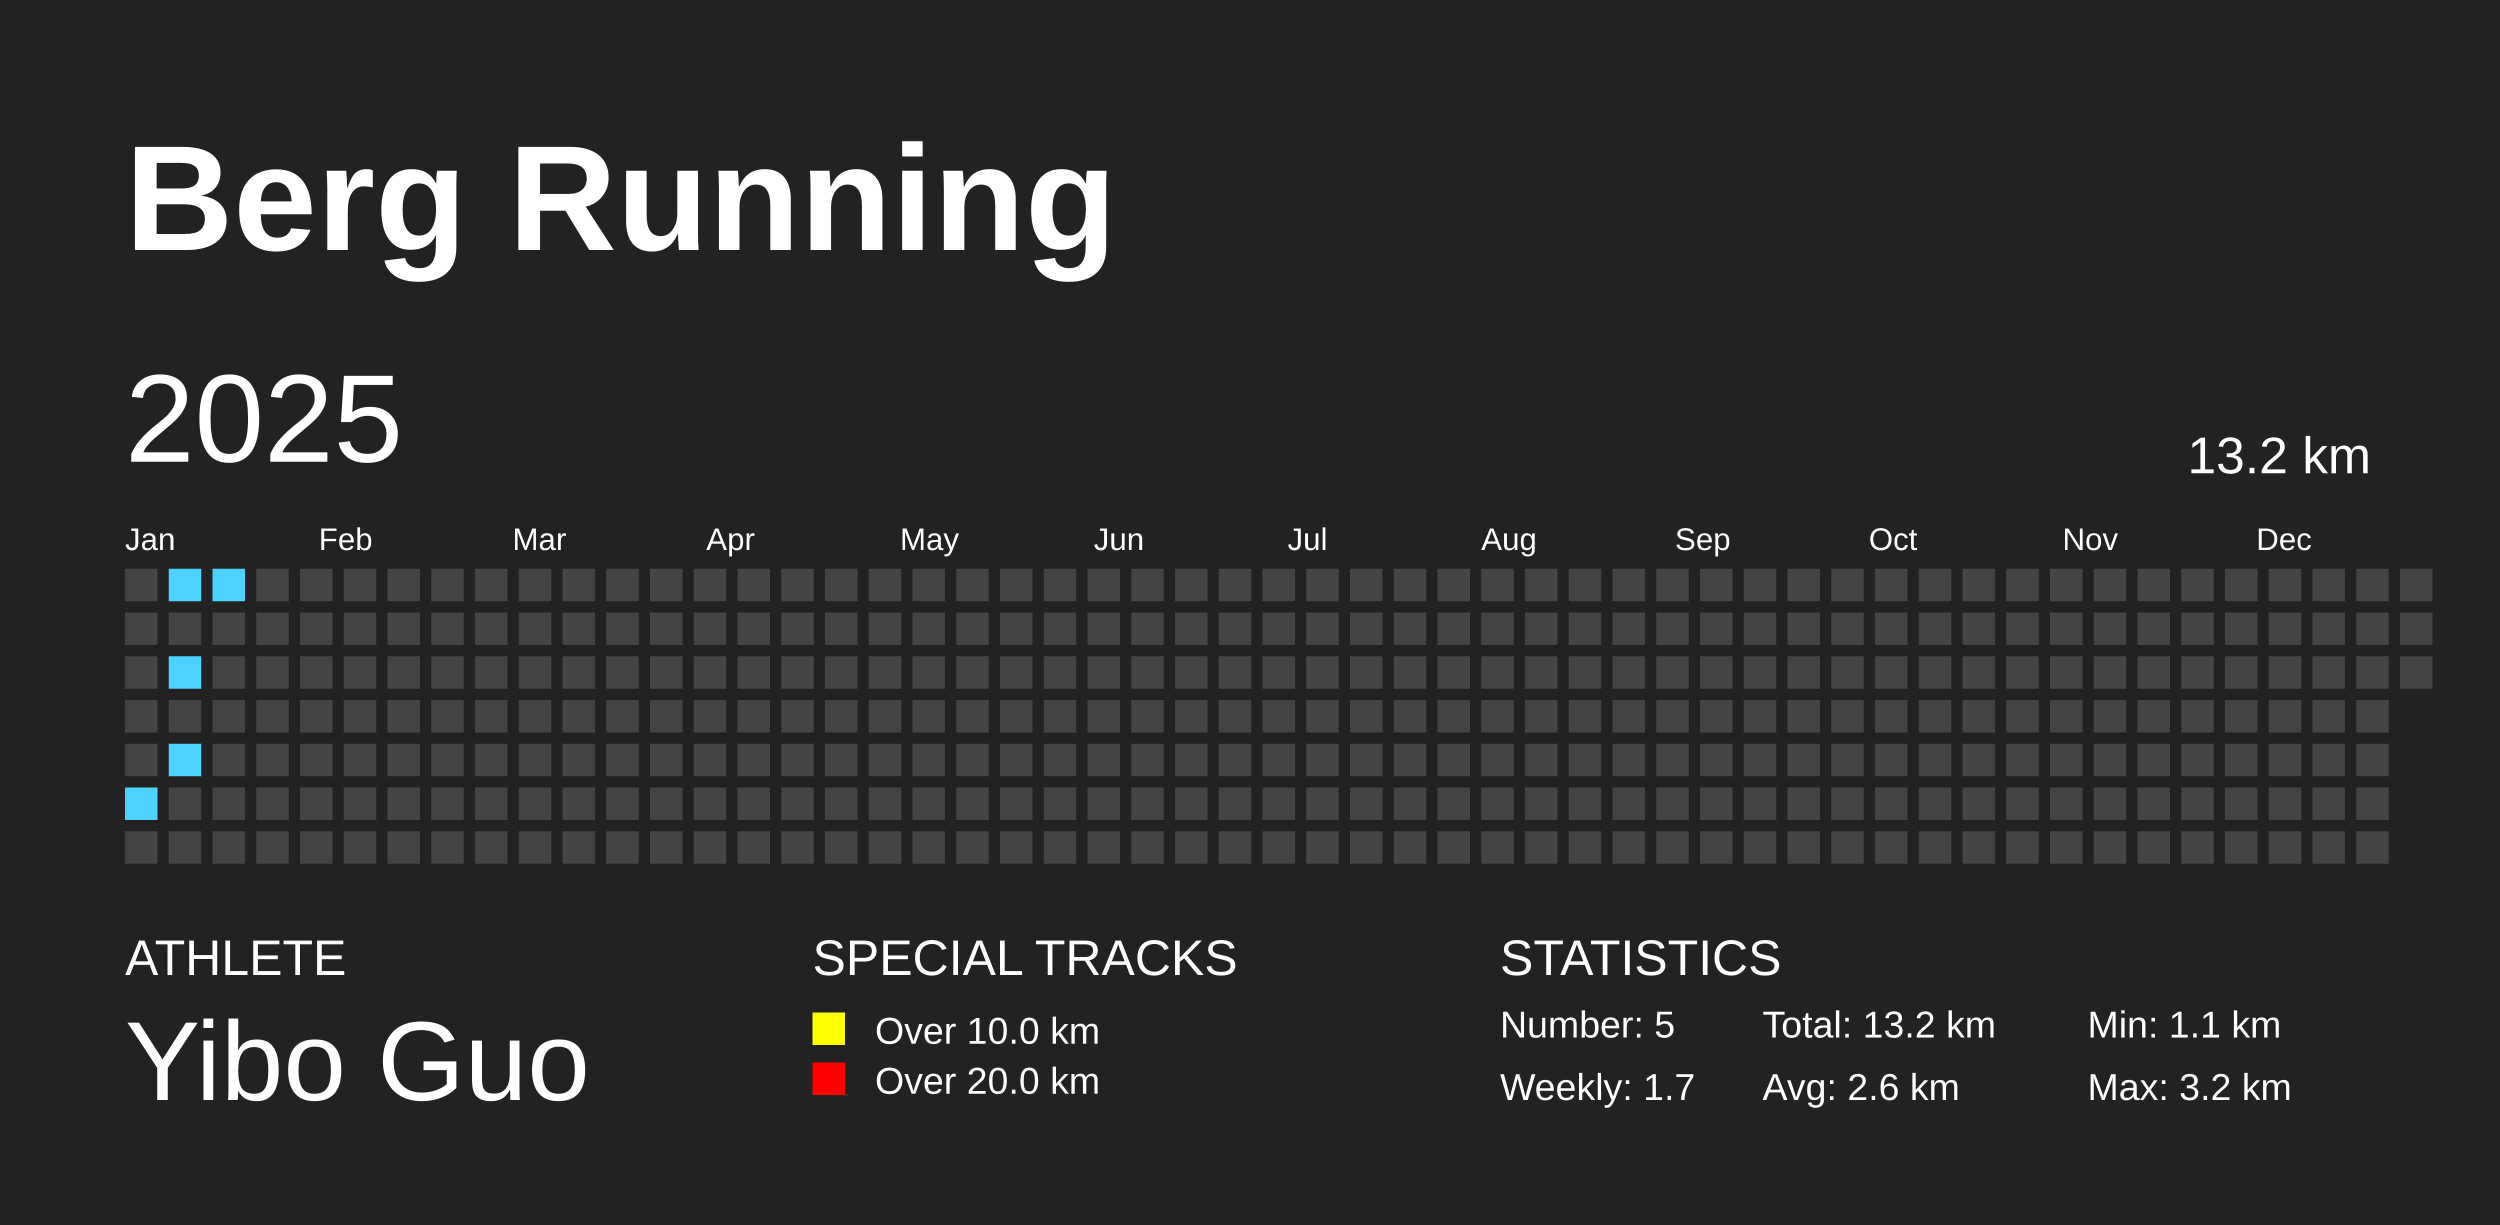
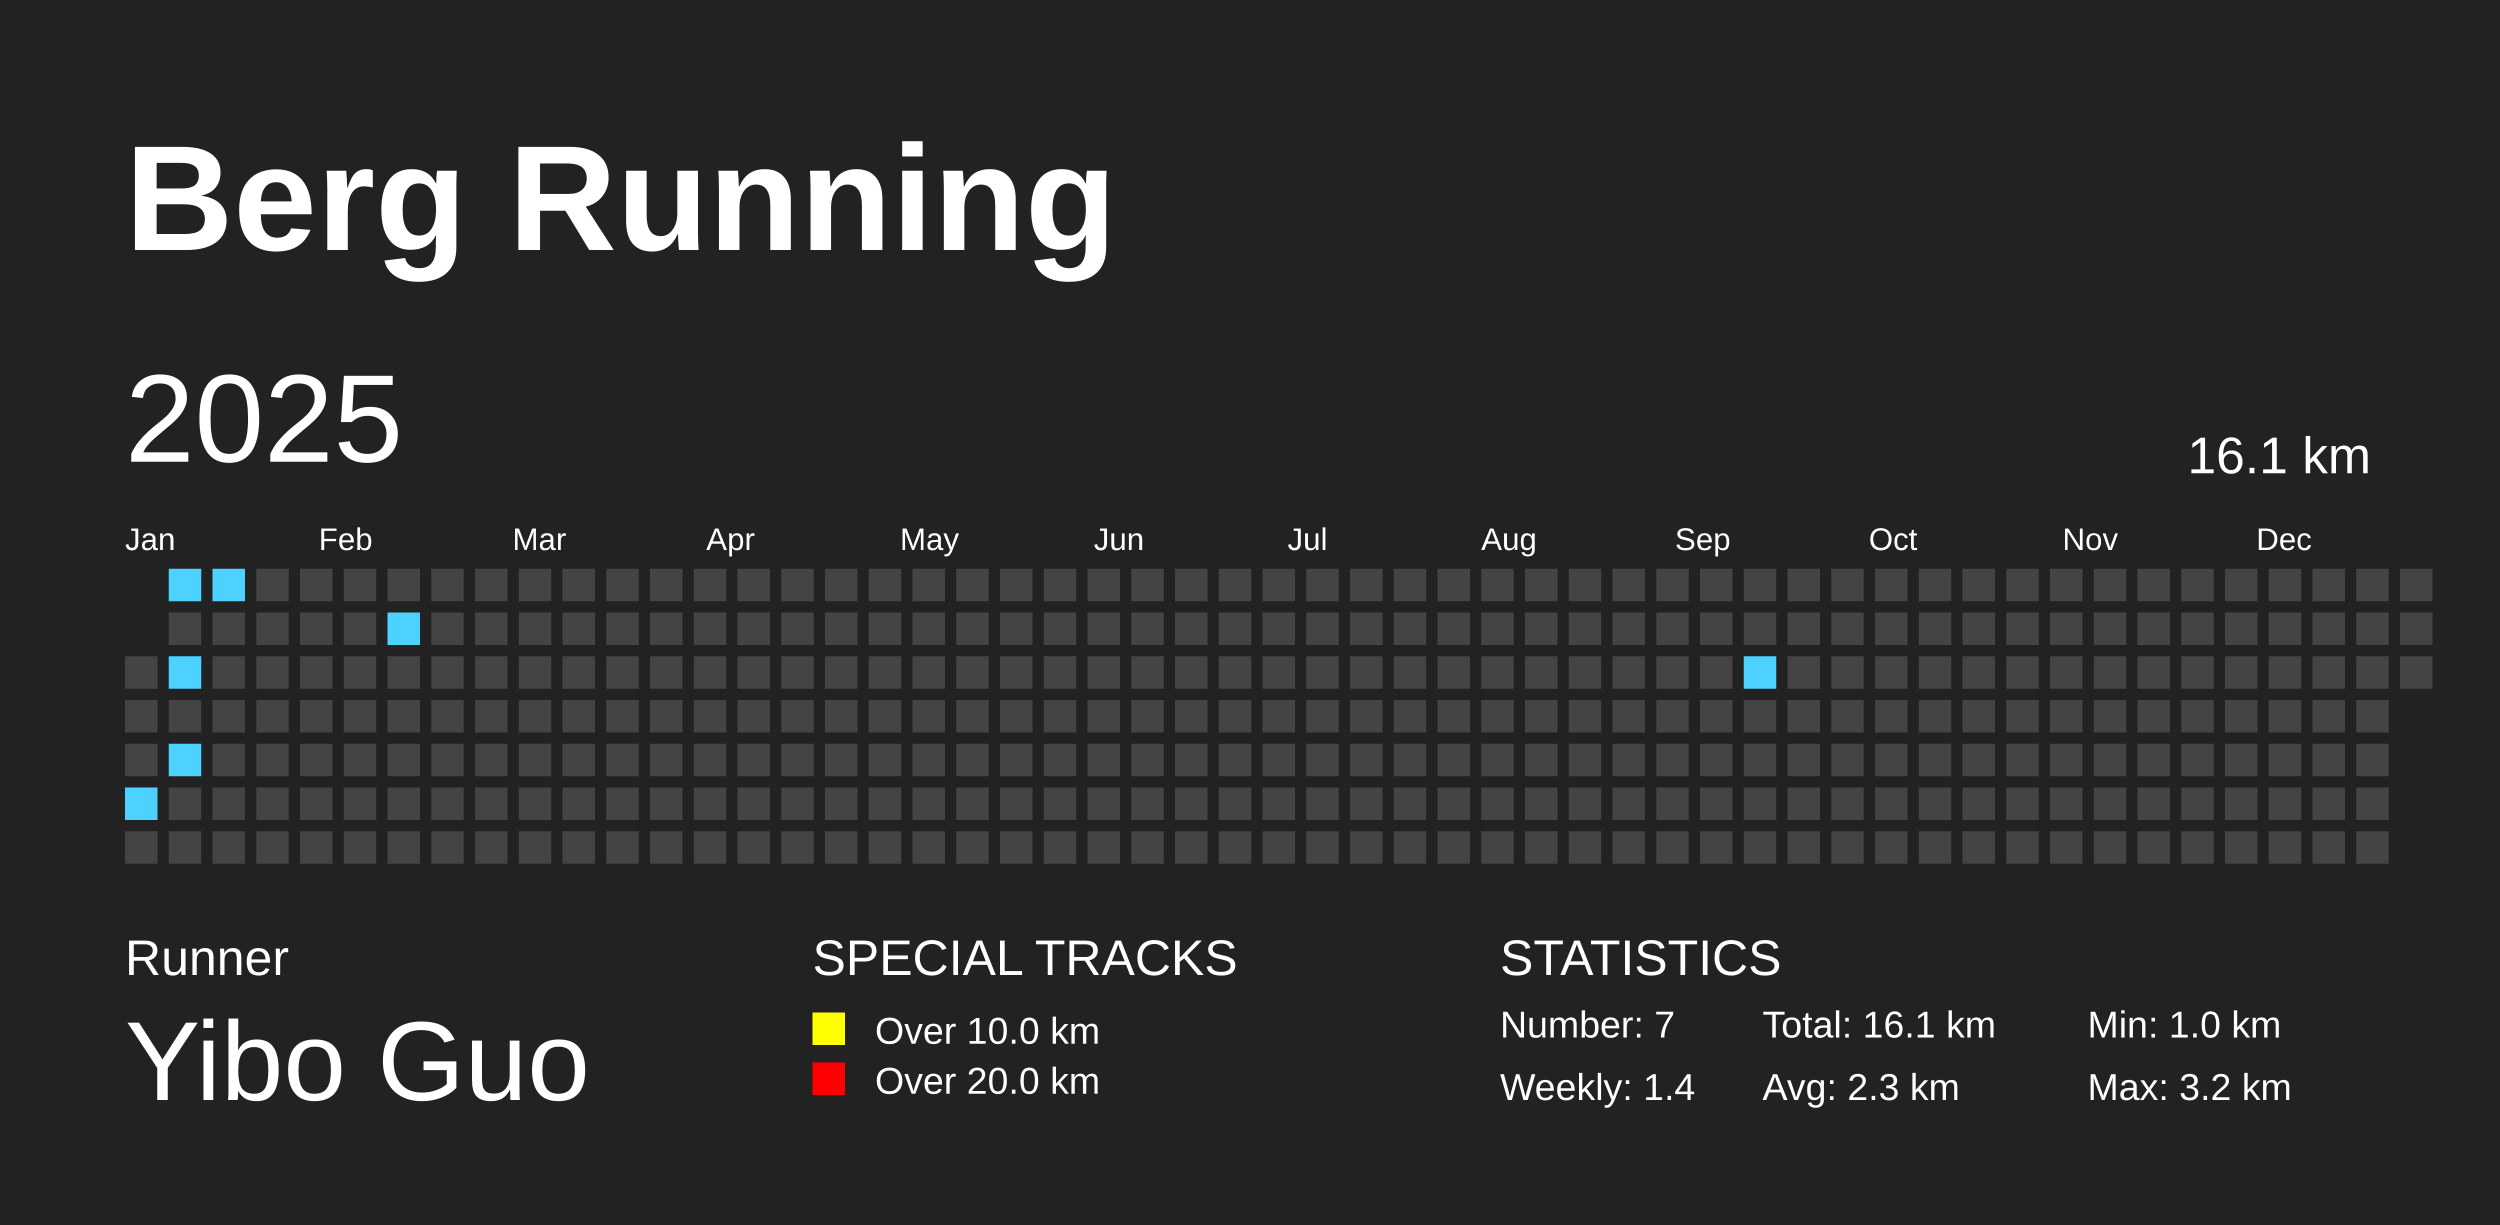
<svg xmlns="http://www.w3.org/2000/svg" baseProfile="full" height="98mm" version="1.1" viewBox="0,0,200,98" width="200mm">
  <defs />
  <rect fill="#222222" height="98" width="200" x="0" y="0" />
  <text fill="#FFFFFF" style="font-size:12px; font-family:Arial; font-weight:bold;" x="10" y="20">Berg Running</text>
-   <text fill="#FFFFFF" style="font-size:4px; font-family:Arial" x="10" y="78">ATHLETE</text>
+   <text fill="#FFFFFF" style="font-size:4px; font-family:Arial" x="10" y="78">Runner</text>
  <text fill="#FFFFFF" style="font-size:9px; font-family:Arial" x="10" y="88">Yibo Guo</text>
  <text fill="#FFFFFF" style="font-size:4px; font-family:Arial" x="65" y="78">SPECIAL TRACKS</text>
  <rect fill="yellow" height="2.6" width="2.6" x="65" y="81" />
  <text fill="#FFFFFF" style="font-size:3px; font-family:Arial" x="70" y="83.5">Over 10.0 km</text>
  <rect fill="red" height="2.6" width="2.6" x="65" y="85" />
  <text fill="#FFFFFF" style="font-size:3px; font-family:Arial" x="70" y="87.5">Over 20.0 km</text>
  <text fill="#FFFFFF" style="font-size:4px; font-family:Arial" x="120" y="78">STATISTICS</text>
-   <text fill="#FFFFFF" style="font-size:3px; font-family:Arial" x="120" y="83">Number: 5</text>
-   <text fill="#FFFFFF" style="font-size:3px; font-family:Arial" x="120" y="88">Weekly: 1.7</text>
-   <text fill="#FFFFFF" style="font-size:3px; font-family:Arial" x="141" y="83">Total: 13.2 km</text>
-   <text fill="#FFFFFF" style="font-size:3px; font-family:Arial" x="141" y="88">Avg: 2.6 km</text>
-   <text fill="#FFFFFF" style="font-size:3px; font-family:Arial" x="167" y="83">Min: 1.1 km</text>
+   <text fill="#FFFFFF" style="font-size:3px; font-family:Arial" x="120" y="83">Number: 7</text>
+   <text fill="#FFFFFF" style="font-size:3px; font-family:Arial" x="120" y="88">Weekly: 1.4</text>
+   <text fill="#FFFFFF" style="font-size:3px; font-family:Arial" x="141" y="83">Total: 16.1 km</text>
+   <text fill="#FFFFFF" style="font-size:3px; font-family:Arial" x="141" y="88">Avg: 2.3 km</text>
+   <text fill="#FFFFFF" style="font-size:3px; font-family:Arial" x="167" y="83">Min: 1.0 km</text>
  <text fill="#FFFFFF" style="font-size:3px; font-family:Arial" x="167" y="88">Max: 3.2 km</text>
  <text dominant-baseline="hanging" fill="#FFFFFF" style="font-size:10.0px; font-family:Arial;" x="10" y="30">2025</text>
-   <text dominant-baseline="hanging" fill="#FFFFFF" style="font-size:4.125px; font-family:Arial;" x="175" y="35">13.2 km</text>
+   <text dominant-baseline="hanging" fill="#FFFFFF" style="font-size:4.125px; font-family:Arial;" x="175" y="35">16.1 km</text>
  <text fill="#FFFFFF" style="font-size:2.5px; font-family:Arial" x="10.0" y="44">Jan</text>
  <text fill="#FFFFFF" style="font-size:2.5px; font-family:Arial" x="25.5" y="44">Feb</text>
  <text fill="#FFFFFF" style="font-size:2.5px; font-family:Arial" x="41.0" y="44">Mar</text>
  <text fill="#FFFFFF" style="font-size:2.5px; font-family:Arial" x="56.5" y="44">Apr</text>
  <text fill="#FFFFFF" style="font-size:2.5px; font-family:Arial" x="72.0" y="44">May</text>
  <text fill="#FFFFFF" style="font-size:2.5px; font-family:Arial" x="87.5" y="44">Jun</text>
  <text fill="#FFFFFF" style="font-size:2.5px; font-family:Arial" x="103.0" y="44">Jul</text>
  <text fill="#FFFFFF" style="font-size:2.5px; font-family:Arial" x="118.5" y="44">Aug</text>
  <text fill="#FFFFFF" style="font-size:2.5px; font-family:Arial" x="134.0" y="44">Sep</text>
  <text fill="#FFFFFF" style="font-size:2.5px; font-family:Arial" x="149.5" y="44">Oct</text>
  <text fill="#FFFFFF" style="font-size:2.5px; font-family:Arial" x="165.0" y="44">Nov</text>
  <text fill="#FFFFFF" style="font-size:2.5px; font-family:Arial" x="180.5" y="44">Dec</text>
-   <rect fill="#444444" height="2.6" width="2.6" x="10.0" y="45.5" />
-   <rect fill="#444444" height="2.6" width="2.6" x="10.0" y="49.0" />
  <rect fill="#444444" height="2.6" width="2.6" x="10.0" y="52.5" />
  <rect fill="#444444" height="2.6" width="2.6" x="10.0" y="56.0" />
  <rect fill="#444444" height="2.6" width="2.6" x="10.0" y="59.5" />
  <rect fill="#4DD2FF" height="2.6" width="2.6" x="10.0" y="63.0" />
  <rect fill="#444444" height="2.6" width="2.6" x="10.0" y="66.5" />
  <rect fill="#4DD2FF" height="2.6" width="2.6" x="13.5" y="45.5" />
  <rect fill="#444444" height="2.6" width="2.6" x="13.5" y="49.0" />
  <rect fill="#4DD2FF" height="2.6" width="2.6" x="13.5" y="52.5" />
  <rect fill="#444444" height="2.6" width="2.6" x="13.5" y="56.0" />
  <rect fill="#4DD2FF" height="2.6" width="2.6" x="13.5" y="59.5" />
  <rect fill="#444444" height="2.6" width="2.6" x="13.5" y="63.0" />
  <rect fill="#444444" height="2.6" width="2.6" x="13.5" y="66.5" />
  <rect fill="#4DD2FF" height="2.6" width="2.6" x="17.0" y="45.5" />
  <rect fill="#444444" height="2.6" width="2.6" x="17.0" y="49.0" />
  <rect fill="#444444" height="2.6" width="2.6" x="17.0" y="52.5" />
  <rect fill="#444444" height="2.6" width="2.6" x="17.0" y="56.0" />
  <rect fill="#444444" height="2.6" width="2.6" x="17.0" y="59.5" />
  <rect fill="#444444" height="2.6" width="2.6" x="17.0" y="63.0" />
  <rect fill="#444444" height="2.6" width="2.6" x="17.0" y="66.5" />
  <rect fill="#444444" height="2.6" width="2.6" x="20.5" y="45.5" />
  <rect fill="#444444" height="2.6" width="2.6" x="20.5" y="49.0" />
  <rect fill="#444444" height="2.6" width="2.6" x="20.5" y="52.5" />
  <rect fill="#444444" height="2.6" width="2.6" x="20.5" y="56.0" />
  <rect fill="#444444" height="2.6" width="2.6" x="20.5" y="59.5" />
  <rect fill="#444444" height="2.6" width="2.6" x="20.5" y="63.0" />
  <rect fill="#444444" height="2.6" width="2.6" x="20.5" y="66.5" />
  <rect fill="#444444" height="2.6" width="2.6" x="24.0" y="45.5" />
  <rect fill="#444444" height="2.6" width="2.6" x="24.0" y="49.0" />
  <rect fill="#444444" height="2.6" width="2.6" x="24.0" y="52.5" />
  <rect fill="#444444" height="2.6" width="2.6" x="24.0" y="56.0" />
  <rect fill="#444444" height="2.6" width="2.6" x="24.0" y="59.5" />
  <rect fill="#444444" height="2.6" width="2.6" x="24.0" y="63.0" />
  <rect fill="#444444" height="2.6" width="2.6" x="24.0" y="66.5" />
  <rect fill="#444444" height="2.6" width="2.6" x="27.5" y="45.5" />
  <rect fill="#444444" height="2.6" width="2.6" x="27.5" y="49.0" />
  <rect fill="#444444" height="2.6" width="2.6" x="27.5" y="52.5" />
  <rect fill="#444444" height="2.6" width="2.6" x="27.5" y="56.0" />
  <rect fill="#444444" height="2.6" width="2.6" x="27.5" y="59.5" />
  <rect fill="#444444" height="2.6" width="2.6" x="27.5" y="63.0" />
  <rect fill="#444444" height="2.6" width="2.6" x="27.5" y="66.5" />
  <rect fill="#444444" height="2.6" width="2.6" x="31.0" y="45.5" />
-   <rect fill="#444444" height="2.6" width="2.6" x="31.0" y="49.0" />
+   <rect fill="#4DD2FF" height="2.6" width="2.6" x="31.0" y="49.0" />
  <rect fill="#444444" height="2.6" width="2.6" x="31.0" y="52.5" />
  <rect fill="#444444" height="2.6" width="2.6" x="31.0" y="56.0" />
  <rect fill="#444444" height="2.6" width="2.6" x="31.0" y="59.5" />
  <rect fill="#444444" height="2.6" width="2.6" x="31.0" y="63.0" />
  <rect fill="#444444" height="2.6" width="2.6" x="31.0" y="66.5" />
  <rect fill="#444444" height="2.6" width="2.6" x="34.5" y="45.5" />
  <rect fill="#444444" height="2.6" width="2.6" x="34.5" y="49.0" />
  <rect fill="#444444" height="2.6" width="2.6" x="34.5" y="52.5" />
  <rect fill="#444444" height="2.6" width="2.6" x="34.5" y="56.0" />
  <rect fill="#444444" height="2.6" width="2.6" x="34.5" y="59.5" />
  <rect fill="#444444" height="2.6" width="2.6" x="34.5" y="63.0" />
  <rect fill="#444444" height="2.6" width="2.6" x="34.5" y="66.5" />
  <rect fill="#444444" height="2.6" width="2.6" x="38.0" y="45.5" />
  <rect fill="#444444" height="2.6" width="2.6" x="38.0" y="49.0" />
  <rect fill="#444444" height="2.6" width="2.6" x="38.0" y="52.5" />
  <rect fill="#444444" height="2.6" width="2.6" x="38.0" y="56.0" />
  <rect fill="#444444" height="2.6" width="2.6" x="38.0" y="59.5" />
  <rect fill="#444444" height="2.6" width="2.6" x="38.0" y="63.0" />
  <rect fill="#444444" height="2.6" width="2.6" x="38.0" y="66.5" />
  <rect fill="#444444" height="2.6" width="2.6" x="41.5" y="45.5" />
  <rect fill="#444444" height="2.6" width="2.6" x="41.5" y="49.0" />
  <rect fill="#444444" height="2.6" width="2.6" x="41.5" y="52.5" />
  <rect fill="#444444" height="2.6" width="2.6" x="41.5" y="56.0" />
  <rect fill="#444444" height="2.6" width="2.6" x="41.5" y="59.5" />
  <rect fill="#444444" height="2.6" width="2.6" x="41.5" y="63.0" />
  <rect fill="#444444" height="2.6" width="2.6" x="41.5" y="66.5" />
  <rect fill="#444444" height="2.6" width="2.6" x="45.0" y="45.5" />
  <rect fill="#444444" height="2.6" width="2.6" x="45.0" y="49.0" />
  <rect fill="#444444" height="2.6" width="2.6" x="45.0" y="52.5" />
  <rect fill="#444444" height="2.6" width="2.6" x="45.0" y="56.0" />
  <rect fill="#444444" height="2.6" width="2.6" x="45.0" y="59.5" />
  <rect fill="#444444" height="2.6" width="2.6" x="45.0" y="63.0" />
  <rect fill="#444444" height="2.6" width="2.6" x="45.0" y="66.5" />
  <rect fill="#444444" height="2.6" width="2.6" x="48.5" y="45.5" />
  <rect fill="#444444" height="2.6" width="2.6" x="48.5" y="49.0" />
  <rect fill="#444444" height="2.6" width="2.6" x="48.5" y="52.5" />
  <rect fill="#444444" height="2.6" width="2.6" x="48.5" y="56.0" />
  <rect fill="#444444" height="2.6" width="2.6" x="48.5" y="59.5" />
  <rect fill="#444444" height="2.6" width="2.6" x="48.5" y="63.0" />
  <rect fill="#444444" height="2.6" width="2.6" x="48.5" y="66.5" />
  <rect fill="#444444" height="2.6" width="2.6" x="52.0" y="45.5" />
  <rect fill="#444444" height="2.6" width="2.6" x="52.0" y="49.0" />
  <rect fill="#444444" height="2.6" width="2.6" x="52.0" y="52.5" />
  <rect fill="#444444" height="2.6" width="2.6" x="52.0" y="56.0" />
  <rect fill="#444444" height="2.6" width="2.6" x="52.0" y="59.5" />
  <rect fill="#444444" height="2.6" width="2.6" x="52.0" y="63.0" />
  <rect fill="#444444" height="2.6" width="2.6" x="52.0" y="66.5" />
  <rect fill="#444444" height="2.6" width="2.6" x="55.5" y="45.5" />
  <rect fill="#444444" height="2.6" width="2.6" x="55.5" y="49.0" />
  <rect fill="#444444" height="2.6" width="2.6" x="55.5" y="52.5" />
  <rect fill="#444444" height="2.6" width="2.6" x="55.5" y="56.0" />
  <rect fill="#444444" height="2.6" width="2.6" x="55.5" y="59.5" />
  <rect fill="#444444" height="2.6" width="2.6" x="55.5" y="63.0" />
  <rect fill="#444444" height="2.6" width="2.6" x="55.5" y="66.5" />
  <rect fill="#444444" height="2.6" width="2.6" x="59.0" y="45.5" />
  <rect fill="#444444" height="2.6" width="2.6" x="59.0" y="49.0" />
  <rect fill="#444444" height="2.6" width="2.6" x="59.0" y="52.5" />
  <rect fill="#444444" height="2.6" width="2.6" x="59.0" y="56.0" />
  <rect fill="#444444" height="2.6" width="2.6" x="59.0" y="59.5" />
  <rect fill="#444444" height="2.6" width="2.6" x="59.0" y="63.0" />
  <rect fill="#444444" height="2.6" width="2.6" x="59.0" y="66.5" />
  <rect fill="#444444" height="2.6" width="2.6" x="62.5" y="45.5" />
  <rect fill="#444444" height="2.6" width="2.6" x="62.5" y="49.0" />
  <rect fill="#444444" height="2.6" width="2.6" x="62.5" y="52.5" />
  <rect fill="#444444" height="2.6" width="2.6" x="62.5" y="56.0" />
  <rect fill="#444444" height="2.6" width="2.6" x="62.5" y="59.5" />
  <rect fill="#444444" height="2.6" width="2.6" x="62.5" y="63.0" />
  <rect fill="#444444" height="2.6" width="2.6" x="62.5" y="66.5" />
  <rect fill="#444444" height="2.6" width="2.6" x="66.0" y="45.5" />
  <rect fill="#444444" height="2.6" width="2.6" x="66.0" y="49.0" />
  <rect fill="#444444" height="2.6" width="2.6" x="66.0" y="52.5" />
  <rect fill="#444444" height="2.6" width="2.6" x="66.0" y="56.0" />
  <rect fill="#444444" height="2.6" width="2.6" x="66.0" y="59.5" />
  <rect fill="#444444" height="2.6" width="2.6" x="66.0" y="63.0" />
  <rect fill="#444444" height="2.6" width="2.6" x="66.0" y="66.5" />
  <rect fill="#444444" height="2.6" width="2.6" x="69.5" y="45.5" />
  <rect fill="#444444" height="2.6" width="2.6" x="69.5" y="49.0" />
  <rect fill="#444444" height="2.6" width="2.6" x="69.5" y="52.5" />
  <rect fill="#444444" height="2.6" width="2.6" x="69.5" y="56.0" />
  <rect fill="#444444" height="2.6" width="2.6" x="69.5" y="59.5" />
  <rect fill="#444444" height="2.6" width="2.6" x="69.5" y="63.0" />
  <rect fill="#444444" height="2.6" width="2.6" x="69.5" y="66.5" />
  <rect fill="#444444" height="2.6" width="2.6" x="73.0" y="45.5" />
  <rect fill="#444444" height="2.6" width="2.6" x="73.0" y="49.0" />
  <rect fill="#444444" height="2.6" width="2.6" x="73.0" y="52.5" />
  <rect fill="#444444" height="2.6" width="2.6" x="73.0" y="56.0" />
  <rect fill="#444444" height="2.6" width="2.6" x="73.0" y="59.5" />
  <rect fill="#444444" height="2.6" width="2.6" x="73.0" y="63.0" />
  <rect fill="#444444" height="2.6" width="2.6" x="73.0" y="66.5" />
  <rect fill="#444444" height="2.6" width="2.6" x="76.5" y="45.5" />
  <rect fill="#444444" height="2.6" width="2.6" x="76.5" y="49.0" />
  <rect fill="#444444" height="2.6" width="2.6" x="76.5" y="52.5" />
  <rect fill="#444444" height="2.6" width="2.6" x="76.5" y="56.0" />
  <rect fill="#444444" height="2.6" width="2.6" x="76.5" y="59.5" />
  <rect fill="#444444" height="2.6" width="2.6" x="76.5" y="63.0" />
  <rect fill="#444444" height="2.6" width="2.6" x="76.5" y="66.5" />
  <rect fill="#444444" height="2.6" width="2.6" x="80.0" y="45.5" />
  <rect fill="#444444" height="2.6" width="2.6" x="80.0" y="49.0" />
  <rect fill="#444444" height="2.6" width="2.6" x="80.0" y="52.5" />
  <rect fill="#444444" height="2.6" width="2.6" x="80.0" y="56.0" />
  <rect fill="#444444" height="2.6" width="2.6" x="80.0" y="59.5" />
  <rect fill="#444444" height="2.6" width="2.6" x="80.0" y="63.0" />
  <rect fill="#444444" height="2.6" width="2.6" x="80.0" y="66.5" />
  <rect fill="#444444" height="2.6" width="2.6" x="83.5" y="45.5" />
  <rect fill="#444444" height="2.6" width="2.6" x="83.5" y="49.0" />
  <rect fill="#444444" height="2.6" width="2.6" x="83.5" y="52.5" />
  <rect fill="#444444" height="2.6" width="2.6" x="83.5" y="56.0" />
  <rect fill="#444444" height="2.6" width="2.6" x="83.5" y="59.5" />
  <rect fill="#444444" height="2.6" width="2.6" x="83.5" y="63.0" />
  <rect fill="#444444" height="2.6" width="2.6" x="83.5" y="66.5" />
  <rect fill="#444444" height="2.6" width="2.6" x="87.0" y="45.5" />
  <rect fill="#444444" height="2.6" width="2.6" x="87.0" y="49.0" />
  <rect fill="#444444" height="2.6" width="2.6" x="87.0" y="52.5" />
  <rect fill="#444444" height="2.6" width="2.6" x="87.0" y="56.0" />
  <rect fill="#444444" height="2.6" width="2.6" x="87.0" y="59.5" />
  <rect fill="#444444" height="2.6" width="2.6" x="87.0" y="63.0" />
  <rect fill="#444444" height="2.6" width="2.6" x="87.0" y="66.5" />
  <rect fill="#444444" height="2.6" width="2.6" x="90.5" y="45.5" />
  <rect fill="#444444" height="2.6" width="2.6" x="90.5" y="49.0" />
  <rect fill="#444444" height="2.6" width="2.6" x="90.5" y="52.5" />
  <rect fill="#444444" height="2.6" width="2.6" x="90.5" y="56.0" />
  <rect fill="#444444" height="2.6" width="2.6" x="90.5" y="59.5" />
  <rect fill="#444444" height="2.6" width="2.6" x="90.5" y="63.0" />
  <rect fill="#444444" height="2.6" width="2.6" x="90.5" y="66.5" />
  <rect fill="#444444" height="2.6" width="2.6" x="94.0" y="45.5" />
  <rect fill="#444444" height="2.6" width="2.6" x="94.0" y="49.0" />
  <rect fill="#444444" height="2.6" width="2.6" x="94.0" y="52.5" />
  <rect fill="#444444" height="2.6" width="2.6" x="94.0" y="56.0" />
  <rect fill="#444444" height="2.6" width="2.6" x="94.0" y="59.5" />
  <rect fill="#444444" height="2.6" width="2.6" x="94.0" y="63.0" />
  <rect fill="#444444" height="2.6" width="2.6" x="94.0" y="66.5" />
  <rect fill="#444444" height="2.6" width="2.6" x="97.5" y="45.5" />
  <rect fill="#444444" height="2.6" width="2.6" x="97.5" y="49.0" />
  <rect fill="#444444" height="2.6" width="2.6" x="97.5" y="52.5" />
  <rect fill="#444444" height="2.6" width="2.6" x="97.5" y="56.0" />
  <rect fill="#444444" height="2.6" width="2.6" x="97.5" y="59.5" />
  <rect fill="#444444" height="2.6" width="2.6" x="97.5" y="63.0" />
  <rect fill="#444444" height="2.6" width="2.6" x="97.5" y="66.5" />
  <rect fill="#444444" height="2.6" width="2.6" x="101.0" y="45.5" />
  <rect fill="#444444" height="2.6" width="2.6" x="101.0" y="49.0" />
  <rect fill="#444444" height="2.6" width="2.6" x="101.0" y="52.5" />
  <rect fill="#444444" height="2.6" width="2.6" x="101.0" y="56.0" />
  <rect fill="#444444" height="2.6" width="2.6" x="101.0" y="59.5" />
  <rect fill="#444444" height="2.6" width="2.6" x="101.0" y="63.0" />
  <rect fill="#444444" height="2.6" width="2.6" x="101.0" y="66.5" />
  <rect fill="#444444" height="2.6" width="2.6" x="104.5" y="45.5" />
  <rect fill="#444444" height="2.6" width="2.6" x="104.5" y="49.0" />
  <rect fill="#444444" height="2.6" width="2.6" x="104.5" y="52.5" />
  <rect fill="#444444" height="2.6" width="2.6" x="104.5" y="56.0" />
  <rect fill="#444444" height="2.6" width="2.6" x="104.5" y="59.5" />
  <rect fill="#444444" height="2.6" width="2.6" x="104.5" y="63.0" />
  <rect fill="#444444" height="2.6" width="2.6" x="104.5" y="66.5" />
  <rect fill="#444444" height="2.6" width="2.6" x="108.0" y="45.5" />
  <rect fill="#444444" height="2.6" width="2.6" x="108.0" y="49.0" />
  <rect fill="#444444" height="2.6" width="2.6" x="108.0" y="52.5" />
  <rect fill="#444444" height="2.6" width="2.6" x="108.0" y="56.0" />
  <rect fill="#444444" height="2.6" width="2.6" x="108.0" y="59.5" />
  <rect fill="#444444" height="2.6" width="2.6" x="108.0" y="63.0" />
  <rect fill="#444444" height="2.6" width="2.6" x="108.0" y="66.5" />
  <rect fill="#444444" height="2.6" width="2.6" x="111.5" y="45.5" />
  <rect fill="#444444" height="2.6" width="2.6" x="111.5" y="49.0" />
  <rect fill="#444444" height="2.6" width="2.6" x="111.5" y="52.5" />
  <rect fill="#444444" height="2.6" width="2.6" x="111.5" y="56.0" />
  <rect fill="#444444" height="2.6" width="2.6" x="111.5" y="59.5" />
  <rect fill="#444444" height="2.6" width="2.6" x="111.5" y="63.0" />
  <rect fill="#444444" height="2.6" width="2.6" x="111.5" y="66.5" />
  <rect fill="#444444" height="2.6" width="2.6" x="115.0" y="45.5" />
  <rect fill="#444444" height="2.6" width="2.6" x="115.0" y="49.0" />
  <rect fill="#444444" height="2.6" width="2.6" x="115.0" y="52.5" />
  <rect fill="#444444" height="2.6" width="2.6" x="115.0" y="56.0" />
  <rect fill="#444444" height="2.6" width="2.6" x="115.0" y="59.5" />
  <rect fill="#444444" height="2.6" width="2.6" x="115.0" y="63.0" />
  <rect fill="#444444" height="2.6" width="2.6" x="115.0" y="66.5" />
  <rect fill="#444444" height="2.6" width="2.6" x="118.5" y="45.5" />
  <rect fill="#444444" height="2.6" width="2.6" x="118.5" y="49.0" />
  <rect fill="#444444" height="2.6" width="2.6" x="118.5" y="52.5" />
  <rect fill="#444444" height="2.6" width="2.6" x="118.5" y="56.0" />
  <rect fill="#444444" height="2.6" width="2.6" x="118.5" y="59.5" />
  <rect fill="#444444" height="2.6" width="2.6" x="118.5" y="63.0" />
  <rect fill="#444444" height="2.6" width="2.6" x="118.5" y="66.5" />
  <rect fill="#444444" height="2.6" width="2.6" x="122.0" y="45.5" />
  <rect fill="#444444" height="2.6" width="2.6" x="122.0" y="49.0" />
  <rect fill="#444444" height="2.6" width="2.6" x="122.0" y="52.5" />
  <rect fill="#444444" height="2.6" width="2.6" x="122.0" y="56.0" />
  <rect fill="#444444" height="2.6" width="2.6" x="122.0" y="59.5" />
  <rect fill="#444444" height="2.6" width="2.6" x="122.0" y="63.0" />
  <rect fill="#444444" height="2.6" width="2.6" x="122.0" y="66.5" />
  <rect fill="#444444" height="2.6" width="2.6" x="125.5" y="45.5" />
  <rect fill="#444444" height="2.6" width="2.6" x="125.5" y="49.0" />
  <rect fill="#444444" height="2.6" width="2.6" x="125.5" y="52.5" />
  <rect fill="#444444" height="2.6" width="2.6" x="125.5" y="56.0" />
  <rect fill="#444444" height="2.6" width="2.6" x="125.5" y="59.5" />
  <rect fill="#444444" height="2.6" width="2.6" x="125.5" y="63.0" />
  <rect fill="#444444" height="2.6" width="2.6" x="125.5" y="66.5" />
  <rect fill="#444444" height="2.6" width="2.6" x="129.0" y="45.5" />
  <rect fill="#444444" height="2.6" width="2.6" x="129.0" y="49.0" />
  <rect fill="#444444" height="2.6" width="2.6" x="129.0" y="52.5" />
  <rect fill="#444444" height="2.6" width="2.6" x="129.0" y="56.0" />
  <rect fill="#444444" height="2.6" width="2.6" x="129.0" y="59.5" />
  <rect fill="#444444" height="2.6" width="2.6" x="129.0" y="63.0" />
  <rect fill="#444444" height="2.6" width="2.6" x="129.0" y="66.5" />
  <rect fill="#444444" height="2.6" width="2.6" x="132.5" y="45.5" />
  <rect fill="#444444" height="2.6" width="2.6" x="132.5" y="49.0" />
  <rect fill="#444444" height="2.6" width="2.6" x="132.5" y="52.5" />
  <rect fill="#444444" height="2.6" width="2.6" x="132.5" y="56.0" />
  <rect fill="#444444" height="2.6" width="2.6" x="132.5" y="59.5" />
  <rect fill="#444444" height="2.6" width="2.6" x="132.5" y="63.0" />
  <rect fill="#444444" height="2.6" width="2.6" x="132.5" y="66.5" />
  <rect fill="#444444" height="2.6" width="2.6" x="136.0" y="45.5" />
  <rect fill="#444444" height="2.6" width="2.6" x="136.0" y="49.0" />
  <rect fill="#444444" height="2.6" width="2.6" x="136.0" y="52.5" />
  <rect fill="#444444" height="2.6" width="2.6" x="136.0" y="56.0" />
  <rect fill="#444444" height="2.6" width="2.6" x="136.0" y="59.5" />
  <rect fill="#444444" height="2.6" width="2.6" x="136.0" y="63.0" />
  <rect fill="#444444" height="2.6" width="2.6" x="136.0" y="66.5" />
  <rect fill="#444444" height="2.6" width="2.6" x="139.5" y="45.5" />
  <rect fill="#444444" height="2.6" width="2.6" x="139.5" y="49.0" />
-   <rect fill="#444444" height="2.6" width="2.6" x="139.5" y="52.5" />
+   <rect fill="#4DD2FF" height="2.6" width="2.6" x="139.5" y="52.5" />
  <rect fill="#444444" height="2.6" width="2.6" x="139.5" y="56.0" />
  <rect fill="#444444" height="2.6" width="2.6" x="139.5" y="59.5" />
  <rect fill="#444444" height="2.6" width="2.6" x="139.5" y="63.0" />
  <rect fill="#444444" height="2.6" width="2.6" x="139.5" y="66.5" />
  <rect fill="#444444" height="2.6" width="2.6" x="143.0" y="45.5" />
  <rect fill="#444444" height="2.6" width="2.6" x="143.0" y="49.0" />
  <rect fill="#444444" height="2.6" width="2.6" x="143.0" y="52.5" />
  <rect fill="#444444" height="2.6" width="2.6" x="143.0" y="56.0" />
  <rect fill="#444444" height="2.6" width="2.6" x="143.0" y="59.5" />
  <rect fill="#444444" height="2.6" width="2.6" x="143.0" y="63.0" />
  <rect fill="#444444" height="2.6" width="2.6" x="143.0" y="66.5" />
  <rect fill="#444444" height="2.6" width="2.6" x="146.5" y="45.5" />
  <rect fill="#444444" height="2.6" width="2.6" x="146.5" y="49.0" />
  <rect fill="#444444" height="2.6" width="2.6" x="146.5" y="52.5" />
  <rect fill="#444444" height="2.6" width="2.6" x="146.5" y="56.0" />
  <rect fill="#444444" height="2.6" width="2.6" x="146.5" y="59.5" />
  <rect fill="#444444" height="2.6" width="2.6" x="146.5" y="63.0" />
  <rect fill="#444444" height="2.6" width="2.6" x="146.5" y="66.5" />
  <rect fill="#444444" height="2.6" width="2.6" x="150.0" y="45.5" />
  <rect fill="#444444" height="2.6" width="2.6" x="150.0" y="49.0" />
  <rect fill="#444444" height="2.6" width="2.6" x="150.0" y="52.5" />
  <rect fill="#444444" height="2.6" width="2.6" x="150.0" y="56.0" />
  <rect fill="#444444" height="2.6" width="2.6" x="150.0" y="59.5" />
  <rect fill="#444444" height="2.6" width="2.6" x="150.0" y="63.0" />
  <rect fill="#444444" height="2.6" width="2.6" x="150.0" y="66.5" />
  <rect fill="#444444" height="2.6" width="2.6" x="153.5" y="45.5" />
  <rect fill="#444444" height="2.6" width="2.6" x="153.5" y="49.0" />
  <rect fill="#444444" height="2.6" width="2.6" x="153.5" y="52.5" />
  <rect fill="#444444" height="2.6" width="2.6" x="153.5" y="56.0" />
  <rect fill="#444444" height="2.6" width="2.6" x="153.5" y="59.5" />
  <rect fill="#444444" height="2.6" width="2.6" x="153.5" y="63.0" />
  <rect fill="#444444" height="2.6" width="2.6" x="153.5" y="66.5" />
  <rect fill="#444444" height="2.6" width="2.6" x="157.0" y="45.5" />
  <rect fill="#444444" height="2.6" width="2.6" x="157.0" y="49.0" />
  <rect fill="#444444" height="2.6" width="2.6" x="157.0" y="52.5" />
  <rect fill="#444444" height="2.6" width="2.6" x="157.0" y="56.0" />
  <rect fill="#444444" height="2.6" width="2.6" x="157.0" y="59.5" />
  <rect fill="#444444" height="2.6" width="2.6" x="157.0" y="63.0" />
  <rect fill="#444444" height="2.6" width="2.6" x="157.0" y="66.5" />
  <rect fill="#444444" height="2.6" width="2.6" x="160.5" y="45.5" />
  <rect fill="#444444" height="2.6" width="2.6" x="160.5" y="49.0" />
  <rect fill="#444444" height="2.6" width="2.6" x="160.5" y="52.5" />
  <rect fill="#444444" height="2.6" width="2.6" x="160.5" y="56.0" />
  <rect fill="#444444" height="2.6" width="2.6" x="160.5" y="59.5" />
  <rect fill="#444444" height="2.6" width="2.6" x="160.5" y="63.0" />
  <rect fill="#444444" height="2.6" width="2.6" x="160.5" y="66.5" />
  <rect fill="#444444" height="2.6" width="2.6" x="164.0" y="45.5" />
  <rect fill="#444444" height="2.6" width="2.6" x="164.0" y="49.0" />
  <rect fill="#444444" height="2.6" width="2.6" x="164.0" y="52.5" />
  <rect fill="#444444" height="2.6" width="2.6" x="164.0" y="56.0" />
  <rect fill="#444444" height="2.6" width="2.6" x="164.0" y="59.5" />
  <rect fill="#444444" height="2.6" width="2.6" x="164.0" y="63.0" />
  <rect fill="#444444" height="2.6" width="2.6" x="164.0" y="66.5" />
  <rect fill="#444444" height="2.6" width="2.6" x="167.5" y="45.5" />
  <rect fill="#444444" height="2.6" width="2.6" x="167.5" y="49.0" />
  <rect fill="#444444" height="2.6" width="2.6" x="167.5" y="52.5" />
  <rect fill="#444444" height="2.6" width="2.6" x="167.5" y="56.0" />
  <rect fill="#444444" height="2.6" width="2.6" x="167.5" y="59.5" />
  <rect fill="#444444" height="2.6" width="2.6" x="167.5" y="63.0" />
  <rect fill="#444444" height="2.6" width="2.6" x="167.5" y="66.5" />
  <rect fill="#444444" height="2.6" width="2.6" x="171.0" y="45.5" />
  <rect fill="#444444" height="2.6" width="2.6" x="171.0" y="49.0" />
  <rect fill="#444444" height="2.6" width="2.6" x="171.0" y="52.5" />
  <rect fill="#444444" height="2.6" width="2.6" x="171.0" y="56.0" />
  <rect fill="#444444" height="2.6" width="2.6" x="171.0" y="59.5" />
  <rect fill="#444444" height="2.6" width="2.6" x="171.0" y="63.0" />
  <rect fill="#444444" height="2.6" width="2.6" x="171.0" y="66.5" />
  <rect fill="#444444" height="2.6" width="2.6" x="174.5" y="45.5" />
  <rect fill="#444444" height="2.6" width="2.6" x="174.5" y="49.0" />
  <rect fill="#444444" height="2.6" width="2.6" x="174.5" y="52.5" />
  <rect fill="#444444" height="2.6" width="2.6" x="174.5" y="56.0" />
  <rect fill="#444444" height="2.6" width="2.6" x="174.5" y="59.5" />
  <rect fill="#444444" height="2.6" width="2.6" x="174.5" y="63.0" />
  <rect fill="#444444" height="2.6" width="2.6" x="174.5" y="66.5" />
  <rect fill="#444444" height="2.6" width="2.6" x="178.0" y="45.5" />
  <rect fill="#444444" height="2.6" width="2.6" x="178.0" y="49.0" />
  <rect fill="#444444" height="2.6" width="2.6" x="178.0" y="52.5" />
  <rect fill="#444444" height="2.6" width="2.6" x="178.0" y="56.0" />
  <rect fill="#444444" height="2.6" width="2.6" x="178.0" y="59.5" />
  <rect fill="#444444" height="2.6" width="2.6" x="178.0" y="63.0" />
  <rect fill="#444444" height="2.6" width="2.6" x="178.0" y="66.5" />
  <rect fill="#444444" height="2.6" width="2.6" x="181.5" y="45.5" />
  <rect fill="#444444" height="2.6" width="2.6" x="181.5" y="49.0" />
  <rect fill="#444444" height="2.6" width="2.6" x="181.5" y="52.5" />
  <rect fill="#444444" height="2.6" width="2.6" x="181.5" y="56.0" />
  <rect fill="#444444" height="2.6" width="2.6" x="181.5" y="59.5" />
  <rect fill="#444444" height="2.6" width="2.6" x="181.5" y="63.0" />
  <rect fill="#444444" height="2.6" width="2.6" x="181.5" y="66.5" />
  <rect fill="#444444" height="2.6" width="2.6" x="185.0" y="45.5" />
  <rect fill="#444444" height="2.6" width="2.6" x="185.0" y="49.0" />
  <rect fill="#444444" height="2.6" width="2.6" x="185.0" y="52.5" />
  <rect fill="#444444" height="2.6" width="2.6" x="185.0" y="56.0" />
  <rect fill="#444444" height="2.6" width="2.6" x="185.0" y="59.5" />
  <rect fill="#444444" height="2.6" width="2.6" x="185.0" y="63.0" />
  <rect fill="#444444" height="2.6" width="2.6" x="185.0" y="66.5" />
  <rect fill="#444444" height="2.6" width="2.6" x="188.5" y="45.5" />
  <rect fill="#444444" height="2.6" width="2.6" x="188.5" y="49.0" />
  <rect fill="#444444" height="2.6" width="2.6" x="188.5" y="52.5" />
  <rect fill="#444444" height="2.6" width="2.6" x="188.5" y="56.0" />
  <rect fill="#444444" height="2.6" width="2.6" x="188.5" y="59.5" />
  <rect fill="#444444" height="2.6" width="2.6" x="188.5" y="63.0" />
  <rect fill="#444444" height="2.6" width="2.6" x="188.5" y="66.5" />
  <rect fill="#444444" height="2.6" width="2.6" x="192.0" y="45.5" />
  <rect fill="#444444" height="2.6" width="2.6" x="192.0" y="49.0" />
  <rect fill="#444444" height="2.6" width="2.6" x="192.0" y="52.5" />
</svg>
